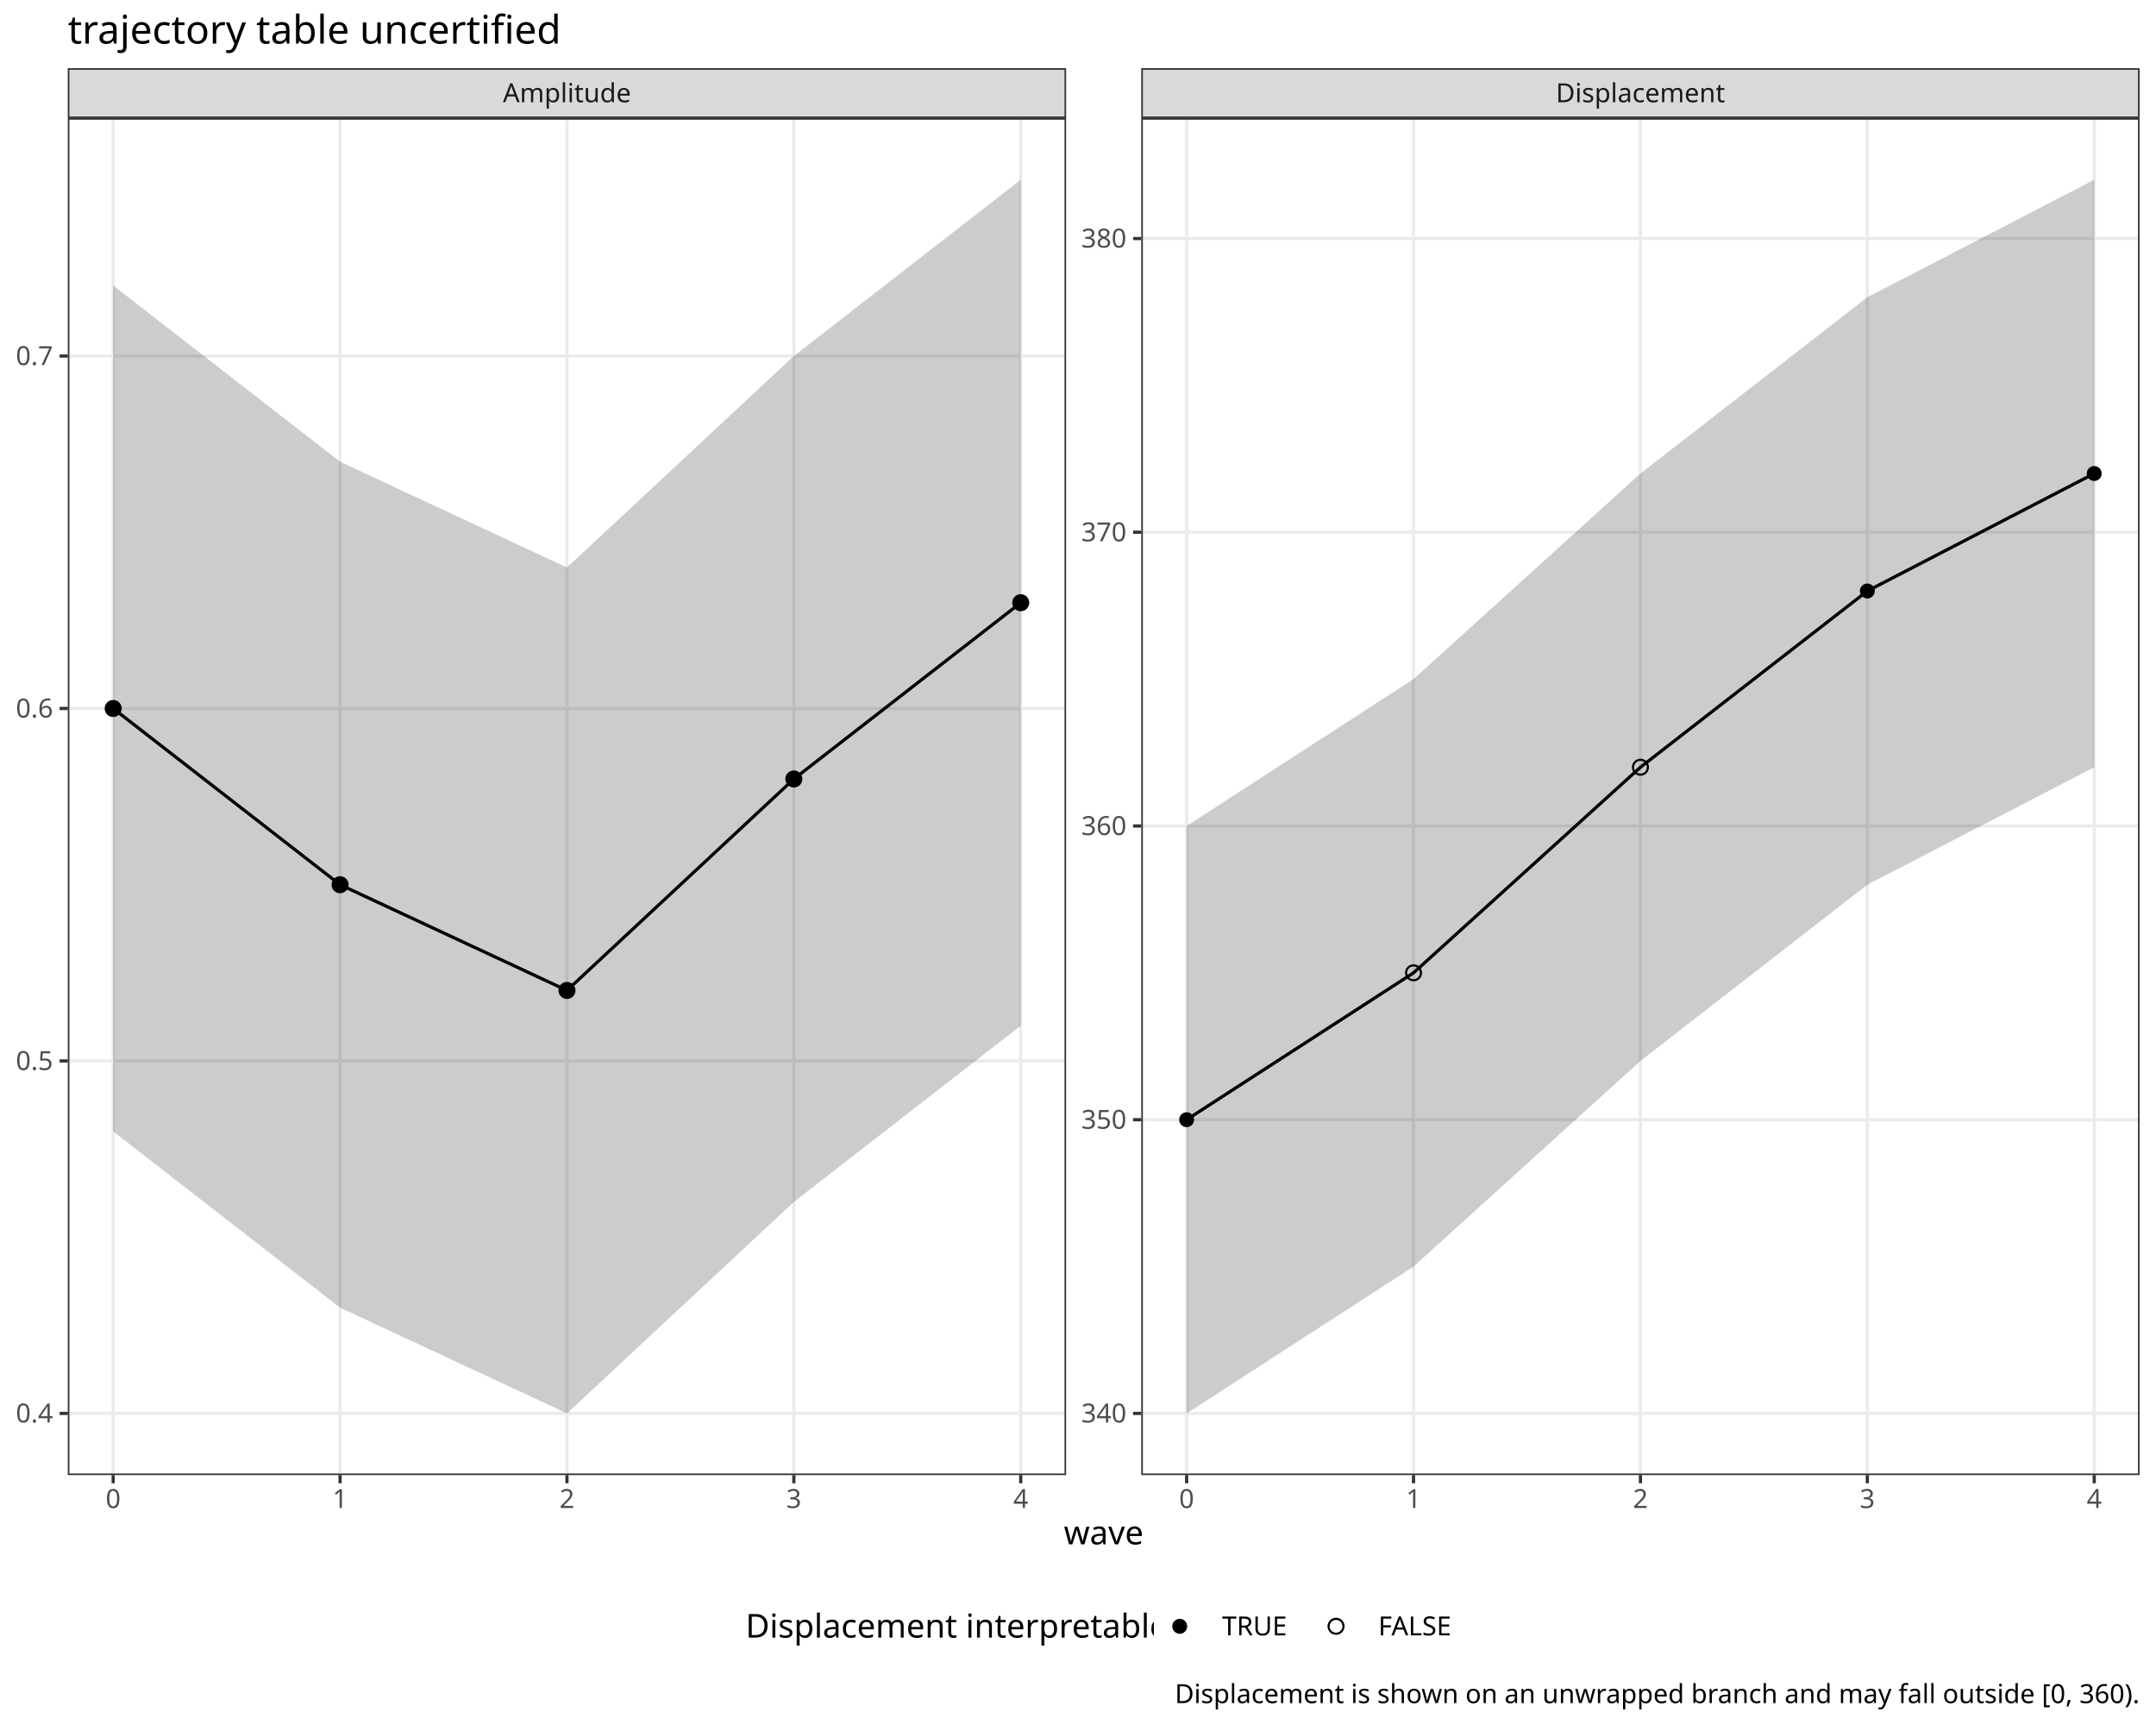
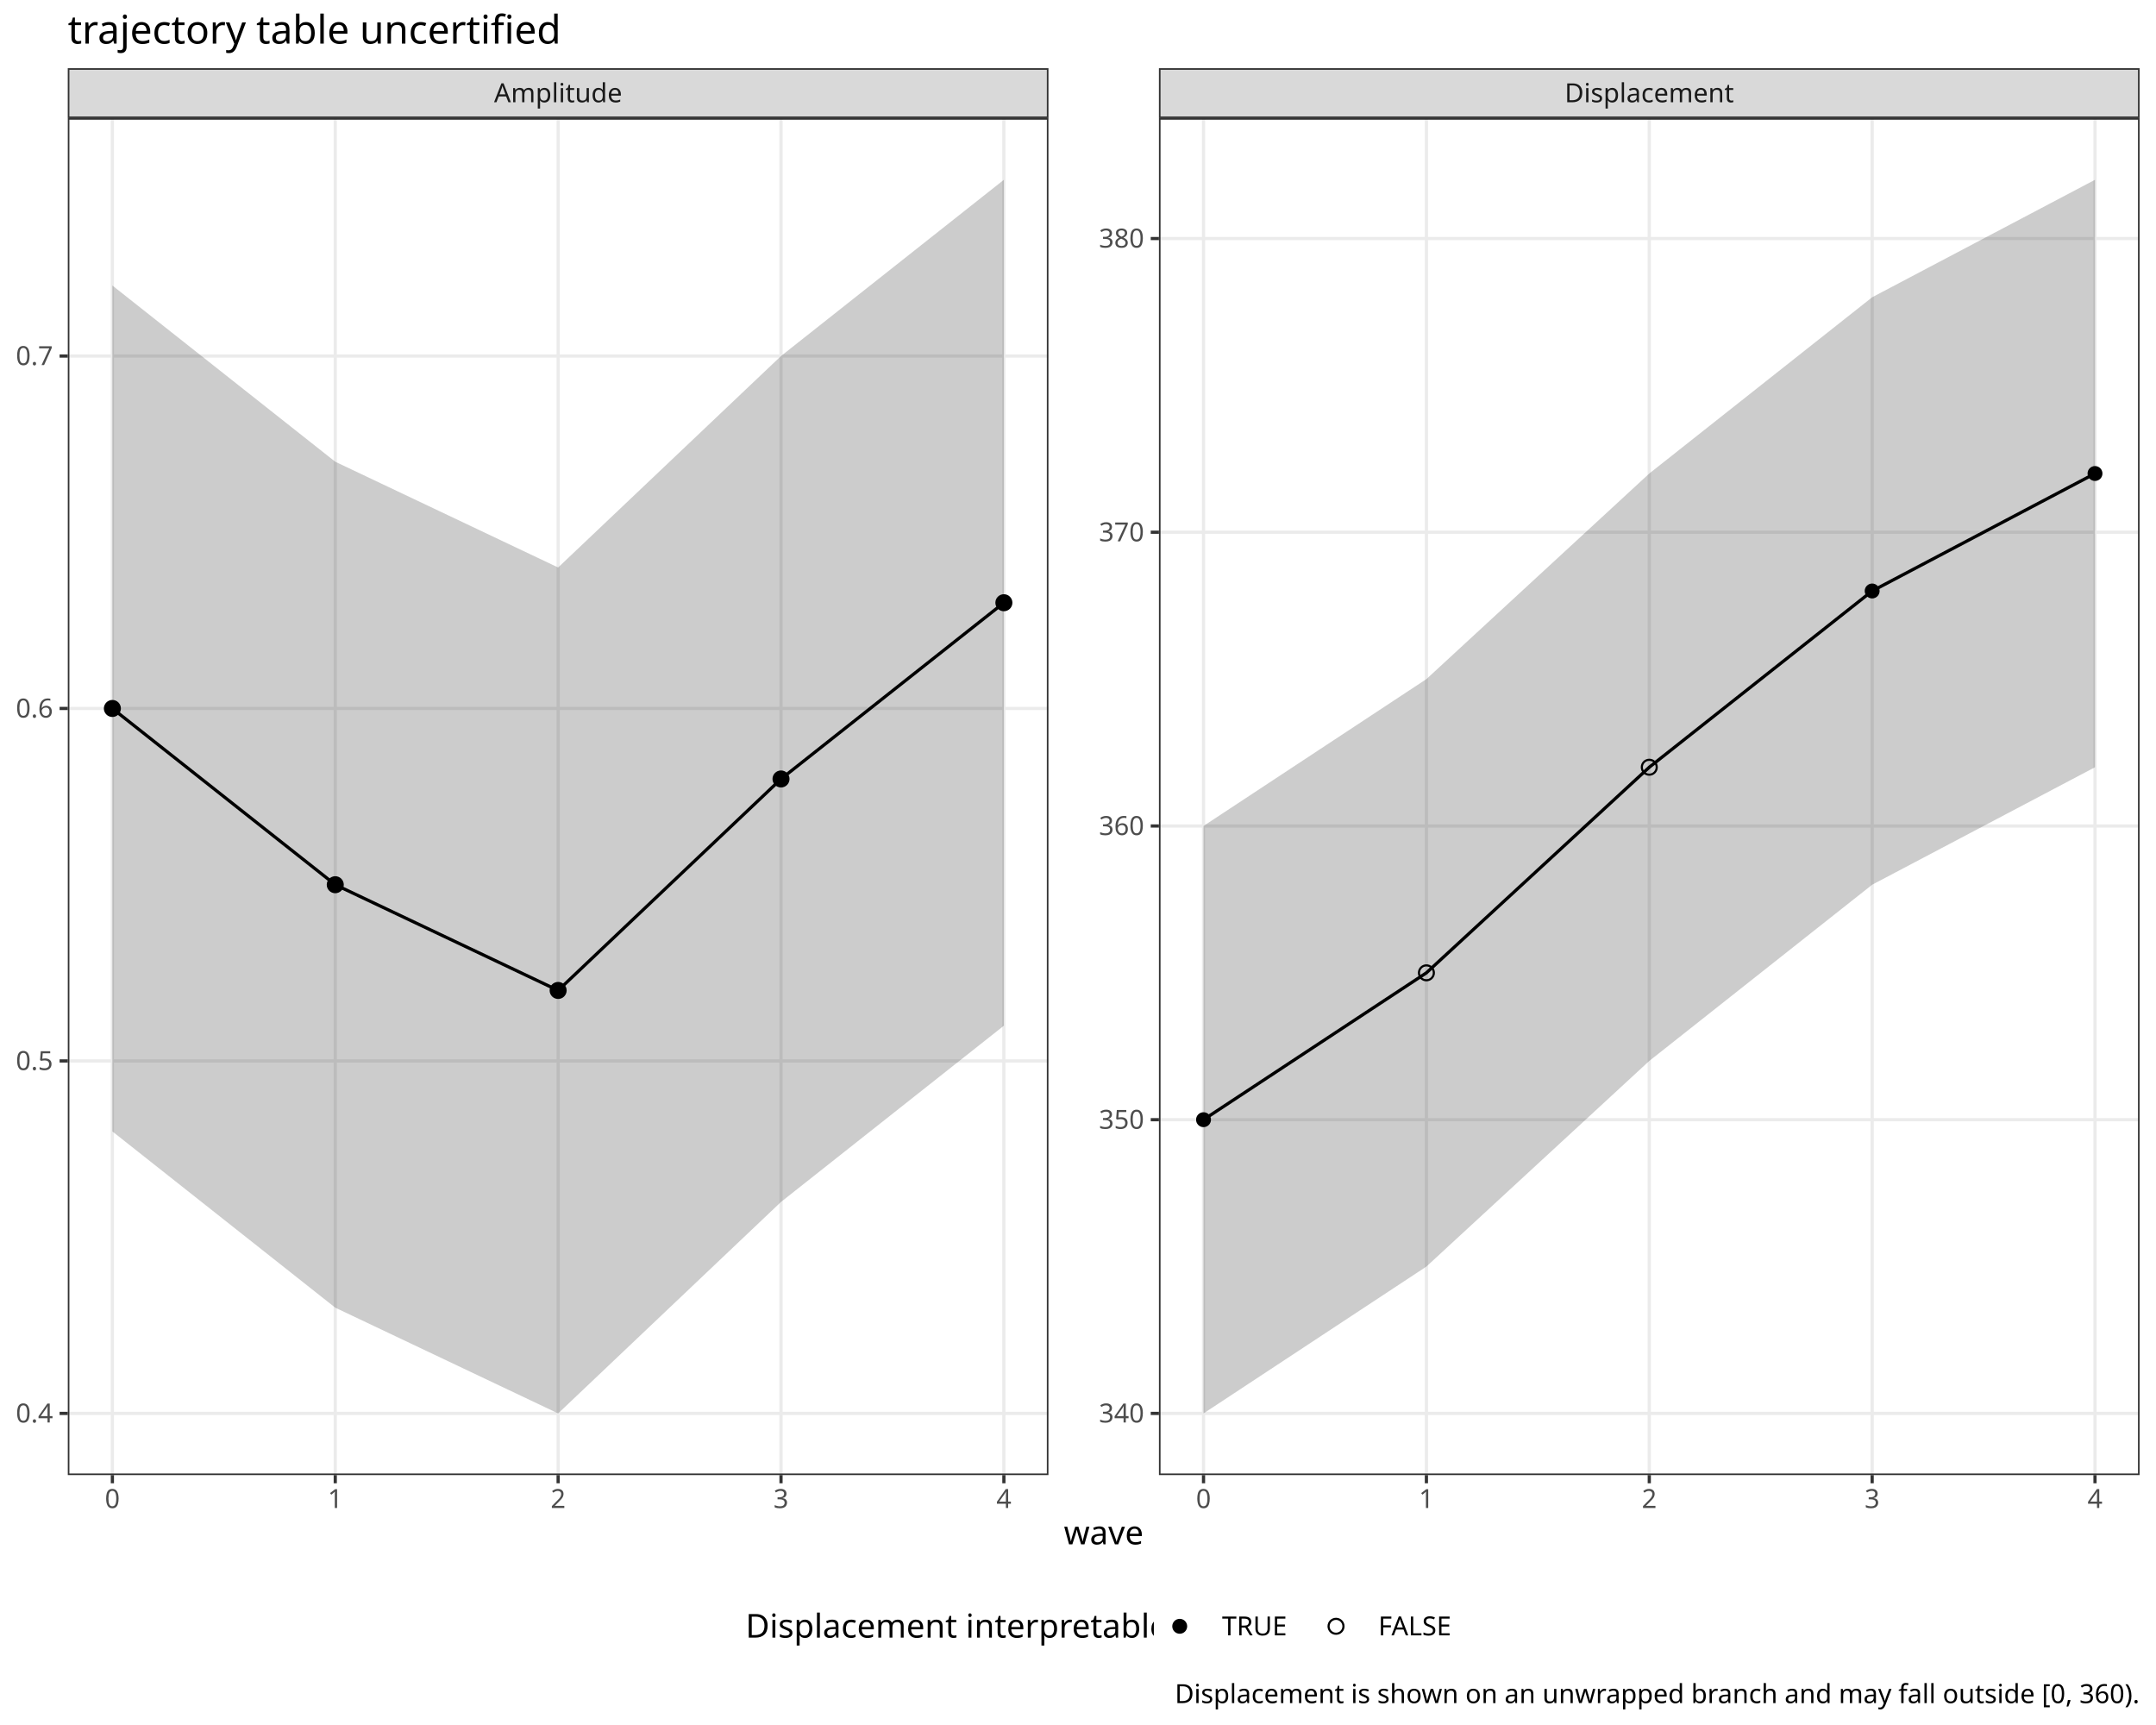
<svg xmlns="http://www.w3.org/2000/svg" class="svglite" data-engine-version="2.0" width="720.00pt" height="576.00pt" viewBox="0 0 720.00 576.00">
  <defs>
    <style type="text/css">
    .svglite line, .svglite polyline, .svglite polygon, .svglite path, .svglite rect, .svglite circle {
      fill: none;
      stroke: #000000;
      stroke-linecap: round;
      stroke-linejoin: round;
      stroke-miterlimit: 10.00;
    }
  </style>
  </defs>
  <rect width="100%" height="100%" style="stroke: none; fill: #FFFFFF;" />
  <defs>
    <clipPath id="cpMC4wMHw3MjAuMDB8MC4wMHw1NzYuMDA=">
      <rect x="0.00" y="0.00" width="720.00" height="576.00" />
    </clipPath>
  </defs>
  <g clip-path="url(#cpMC4wMHw3MjAuMDB8MC4wMHw1NzYuMDA=)">
    <rect x="0.00" y="0.00" width="720.00" height="576.00" style="stroke-width: 1.07; stroke: #FFFFFF; fill: #FFFFFF;" />
  </g>
  <defs>
-     <clipPath id="cpMjIuNjR8MzU2LjA0fDM5LjQzfDQ5Mi41NQ==">
-       <rect x="22.64" y="39.43" width="333.39" height="453.12" />
+     <clipPath id="cpMjIuNjR8MzUwLjE0fDM5LjQzfDQ5Mi41NQ==">
+       <rect x="22.64" y="39.43" width="327.49" height="453.12" />
    </clipPath>
  </defs>
-   <g clip-path="url(#cpMjIuNjR8MzU2LjA0fDM5LjQzfDQ5Mi41NQ==)">
-     <rect x="22.64" y="39.43" width="333.39" height="453.12" style="stroke-width: 1.07; stroke: none; fill: #FFFFFF;" />
-     <polyline points="22.64,471.96 356.04,471.96 " style="stroke-width: 1.07; stroke: #EBEBEB; stroke-linecap: butt;" />
-     <polyline points="22.64,354.26 356.04,354.26 " style="stroke-width: 1.07; stroke: #EBEBEB; stroke-linecap: butt;" />
-     <polyline points="22.64,236.57 356.04,236.57 " style="stroke-width: 1.07; stroke: #EBEBEB; stroke-linecap: butt;" />
-     <polyline points="22.64,118.88 356.04,118.88 " style="stroke-width: 1.07; stroke: #EBEBEB; stroke-linecap: butt;" />
-     <polyline points="37.80,492.55 37.80,39.43 " style="stroke-width: 1.07; stroke: #EBEBEB; stroke-linecap: butt;" />
-     <polyline points="113.57,492.55 113.57,39.43 " style="stroke-width: 1.07; stroke: #EBEBEB; stroke-linecap: butt;" />
-     <polyline points="189.34,492.55 189.34,39.43 " style="stroke-width: 1.07; stroke: #EBEBEB; stroke-linecap: butt;" />
-     <polyline points="265.11,492.55 265.11,39.43 " style="stroke-width: 1.07; stroke: #EBEBEB; stroke-linecap: butt;" />
-     <polyline points="340.88,492.55 340.88,39.43 " style="stroke-width: 1.07; stroke: #EBEBEB; stroke-linecap: butt;" />
-     <polygon points="37.80,95.34 113.57,154.18 189.34,189.49 265.11,118.88 340.88,60.03 340.88,342.49 265.11,401.34 189.34,471.96 113.57,436.65 37.80,377.80 " style="stroke-width: 0.00; stroke: none; stroke-linecap: butt; fill: #000000; fill-opacity: 0.20;" />
-     <polyline points="37.80,95.34 113.57,154.18 189.34,189.49 265.11,118.88 340.88,60.03 " style="stroke-width: 1.07; stroke: none; stroke-linecap: butt;" />
-     <polyline points="340.88,342.49 265.11,401.34 189.34,471.96 113.57,436.65 37.80,377.80 " style="stroke-width: 1.07; stroke: none; stroke-linecap: butt;" />
-     <polyline points="37.80,236.57 113.57,295.42 189.34,330.72 265.11,260.11 340.88,201.26 " style="stroke-width: 1.07; stroke-linecap: butt;" />
-     <circle cx="37.80" cy="236.57" r="2.49" style="stroke-width: 0.71; fill: #000000;" />
-     <circle cx="113.57" cy="295.42" r="2.49" style="stroke-width: 0.71; fill: #000000;" />
-     <circle cx="189.34" cy="330.72" r="2.49" style="stroke-width: 0.71; fill: #000000;" />
-     <circle cx="265.11" cy="260.11" r="2.49" style="stroke-width: 0.71; fill: #000000;" />
-     <circle cx="340.88" cy="201.26" r="2.49" style="stroke-width: 0.71; fill: #000000;" />
-     <rect x="22.64" y="39.43" width="333.39" height="453.12" style="stroke-width: 1.07; stroke: #333333;" />
+   <g clip-path="url(#cpMjIuNjR8MzUwLjE0fDM5LjQzfDQ5Mi41NQ==)">
+     <rect x="22.64" y="39.43" width="327.49" height="453.12" style="stroke-width: 1.07; stroke: none; fill: #FFFFFF;" />
+     <polyline points="22.64,471.96 350.14,471.96 " style="stroke-width: 1.07; stroke: #EBEBEB; stroke-linecap: butt;" />
+     <polyline points="22.64,354.26 350.14,354.26 " style="stroke-width: 1.07; stroke: #EBEBEB; stroke-linecap: butt;" />
+     <polyline points="22.64,236.57 350.14,236.57 " style="stroke-width: 1.07; stroke: #EBEBEB; stroke-linecap: butt;" />
+     <polyline points="22.64,118.88 350.14,118.88 " style="stroke-width: 1.07; stroke: #EBEBEB; stroke-linecap: butt;" />
+     <polyline points="37.53,492.55 37.53,39.43 " style="stroke-width: 1.07; stroke: #EBEBEB; stroke-linecap: butt;" />
+     <polyline points="111.96,492.55 111.96,39.43 " style="stroke-width: 1.07; stroke: #EBEBEB; stroke-linecap: butt;" />
+     <polyline points="186.39,492.55 186.39,39.43 " style="stroke-width: 1.07; stroke: #EBEBEB; stroke-linecap: butt;" />
+     <polyline points="260.82,492.55 260.82,39.43 " style="stroke-width: 1.07; stroke: #EBEBEB; stroke-linecap: butt;" />
+     <polyline points="335.25,492.55 335.25,39.43 " style="stroke-width: 1.07; stroke: #EBEBEB; stroke-linecap: butt;" />
+     <polygon points="37.53,95.34 111.96,154.18 186.39,189.49 260.82,118.88 335.25,60.03 335.25,342.49 260.82,401.34 186.39,471.96 111.96,436.65 37.53,377.80 " style="stroke-width: 0.00; stroke: none; stroke-linecap: butt; fill: #000000; fill-opacity: 0.20;" />
+     <polyline points="37.53,95.34 111.96,154.18 186.39,189.49 260.82,118.88 335.25,60.03 " style="stroke-width: 1.07; stroke: none; stroke-linecap: butt;" />
+     <polyline points="335.25,342.49 260.82,401.34 186.39,471.96 111.96,436.65 37.53,377.80 " style="stroke-width: 1.07; stroke: none; stroke-linecap: butt;" />
+     <polyline points="37.53,236.57 111.96,295.42 186.39,330.72 260.82,260.11 335.25,201.26 " style="stroke-width: 1.07; stroke-linecap: butt;" />
+     <circle cx="37.53" cy="236.57" r="2.49" style="stroke-width: 0.71; fill: #000000;" />
+     <circle cx="111.96" cy="295.42" r="2.49" style="stroke-width: 0.71; fill: #000000;" />
+     <circle cx="186.39" cy="330.72" r="2.49" style="stroke-width: 0.71; fill: #000000;" />
+     <circle cx="260.82" cy="260.11" r="2.49" style="stroke-width: 0.71; fill: #000000;" />
+     <circle cx="335.25" cy="201.26" r="2.49" style="stroke-width: 0.71; fill: #000000;" />
+     <rect x="22.64" y="39.43" width="327.49" height="453.12" style="stroke-width: 1.07; stroke: #333333;" />
  </g>
  <g clip-path="url(#cpMC4wMHw3MjAuMDB8MC4wMHw1NzYuMDA=)">
</g>
  <defs>
-     <clipPath id="cpMzgxLjEzfDcxNC41MnwzOS40M3w0OTIuNTU=">
-       <rect x="381.13" y="39.43" width="333.39" height="453.12" />
+     <clipPath id="cpMzg3LjAzfDcxNC41MnwzOS40M3w0OTIuNTU=">
+       <rect x="387.03" y="39.43" width="327.49" height="453.12" />
    </clipPath>
  </defs>
-   <g clip-path="url(#cpMzgxLjEzfDcxNC41MnwzOS40M3w0OTIuNTU=)">
-     <rect x="381.13" y="39.43" width="333.39" height="453.12" style="stroke-width: 1.07; stroke: none; fill: #FFFFFF;" />
-     <polyline points="381.13,471.96 714.52,471.96 " style="stroke-width: 1.07; stroke: #EBEBEB; stroke-linecap: butt;" />
-     <polyline points="381.13,373.88 714.52,373.88 " style="stroke-width: 1.07; stroke: #EBEBEB; stroke-linecap: butt;" />
-     <polyline points="381.13,275.80 714.52,275.80 " style="stroke-width: 1.07; stroke: #EBEBEB; stroke-linecap: butt;" />
-     <polyline points="381.13,177.72 714.52,177.72 " style="stroke-width: 1.07; stroke: #EBEBEB; stroke-linecap: butt;" />
-     <polyline points="381.13,79.65 714.52,79.65 " style="stroke-width: 1.07; stroke: #EBEBEB; stroke-linecap: butt;" />
-     <polyline points="396.28,492.55 396.28,39.43 " style="stroke-width: 1.07; stroke: #EBEBEB; stroke-linecap: butt;" />
-     <polyline points="472.05,492.55 472.05,39.43 " style="stroke-width: 1.07; stroke: #EBEBEB; stroke-linecap: butt;" />
-     <polyline points="547.83,492.55 547.83,39.43 " style="stroke-width: 1.07; stroke: #EBEBEB; stroke-linecap: butt;" />
-     <polyline points="623.60,492.55 623.60,39.43 " style="stroke-width: 1.07; stroke: #EBEBEB; stroke-linecap: butt;" />
-     <polyline points="699.37,492.55 699.37,39.43 " style="stroke-width: 1.07; stroke: #EBEBEB; stroke-linecap: butt;" />
-     <polygon points="396.28,275.80 472.05,226.76 547.83,158.11 623.60,99.26 699.37,60.03 699.37,256.19 623.60,295.42 547.83,354.26 472.05,422.92 396.28,471.96 " style="stroke-width: 0.00; stroke: none; stroke-linecap: butt; fill: #000000; fill-opacity: 0.20;" />
-     <polyline points="396.28,275.80 472.05,226.76 547.83,158.11 623.60,99.26 699.37,60.03 " style="stroke-width: 1.07; stroke: none; stroke-linecap: butt;" />
-     <polyline points="699.37,256.19 623.60,295.42 547.83,354.26 472.05,422.92 396.28,471.96 " style="stroke-width: 1.07; stroke: none; stroke-linecap: butt;" />
-     <polyline points="396.28,373.88 472.05,324.84 547.83,256.19 623.60,197.34 699.37,158.11 " style="stroke-width: 1.07; stroke-linecap: butt;" />
-     <circle cx="396.28" cy="373.88" r="2.49" style="stroke-width: 0.71; stroke: none; fill: #000000;" />
-     <circle cx="472.05" cy="324.84" r="2.49" style="stroke-width: 0.71;" />
-     <circle cx="547.83" cy="256.19" r="2.49" style="stroke-width: 0.71;" />
-     <circle cx="623.60" cy="197.34" r="2.49" style="stroke-width: 0.71; stroke: none; fill: #000000;" />
-     <circle cx="699.37" cy="158.11" r="2.49" style="stroke-width: 0.71; stroke: none; fill: #000000;" />
-     <rect x="381.13" y="39.43" width="333.39" height="453.12" style="stroke-width: 1.07; stroke: #333333;" />
+   <g clip-path="url(#cpMzg3LjAzfDcxNC41MnwzOS40M3w0OTIuNTU=)">
+     <rect x="387.03" y="39.43" width="327.49" height="453.12" style="stroke-width: 1.07; stroke: none; fill: #FFFFFF;" />
+     <polyline points="387.03,471.96 714.52,471.96 " style="stroke-width: 1.07; stroke: #EBEBEB; stroke-linecap: butt;" />
+     <polyline points="387.03,373.88 714.52,373.88 " style="stroke-width: 1.07; stroke: #EBEBEB; stroke-linecap: butt;" />
+     <polyline points="387.03,275.80 714.52,275.80 " style="stroke-width: 1.07; stroke: #EBEBEB; stroke-linecap: butt;" />
+     <polyline points="387.03,177.72 714.52,177.72 " style="stroke-width: 1.07; stroke: #EBEBEB; stroke-linecap: butt;" />
+     <polyline points="387.03,79.65 714.52,79.65 " style="stroke-width: 1.07; stroke: #EBEBEB; stroke-linecap: butt;" />
+     <polyline points="401.92,492.55 401.92,39.43 " style="stroke-width: 1.07; stroke: #EBEBEB; stroke-linecap: butt;" />
+     <polyline points="476.35,492.55 476.35,39.43 " style="stroke-width: 1.07; stroke: #EBEBEB; stroke-linecap: butt;" />
+     <polyline points="550.78,492.55 550.78,39.43 " style="stroke-width: 1.07; stroke: #EBEBEB; stroke-linecap: butt;" />
+     <polyline points="625.21,492.55 625.21,39.43 " style="stroke-width: 1.07; stroke: #EBEBEB; stroke-linecap: butt;" />
+     <polyline points="699.63,492.55 699.63,39.43 " style="stroke-width: 1.07; stroke: #EBEBEB; stroke-linecap: butt;" />
+     <polygon points="401.92,275.80 476.35,226.76 550.78,158.11 625.21,99.26 699.63,60.03 699.63,256.19 625.21,295.42 550.78,354.26 476.35,422.92 401.92,471.96 " style="stroke-width: 0.00; stroke: none; stroke-linecap: butt; fill: #000000; fill-opacity: 0.20;" />
+     <polyline points="401.92,275.80 476.35,226.76 550.78,158.11 625.21,99.26 699.63,60.03 " style="stroke-width: 1.07; stroke: none; stroke-linecap: butt;" />
+     <polyline points="699.63,256.19 625.21,295.42 550.78,354.26 476.35,422.92 401.92,471.96 " style="stroke-width: 1.07; stroke: none; stroke-linecap: butt;" />
+     <polyline points="401.92,373.88 476.35,324.84 550.78,256.19 625.21,197.34 699.63,158.11 " style="stroke-width: 1.07; stroke-linecap: butt;" />
+     <circle cx="401.92" cy="373.88" r="2.49" style="stroke-width: 0.71; stroke: none; fill: #000000;" />
+     <circle cx="476.35" cy="324.84" r="2.49" style="stroke-width: 0.71;" />
+     <circle cx="550.78" cy="256.19" r="2.49" style="stroke-width: 0.71;" />
+     <circle cx="625.21" cy="197.34" r="2.49" style="stroke-width: 0.71; stroke: none; fill: #000000;" />
+     <circle cx="699.63" cy="158.11" r="2.49" style="stroke-width: 0.71; stroke: none; fill: #000000;" />
+     <rect x="387.03" y="39.43" width="327.49" height="453.12" style="stroke-width: 1.07; stroke: #333333;" />
  </g>
  <g clip-path="url(#cpMC4wMHw3MjAuMDB8MC4wMHw1NzYuMDA=)">
</g>
  <defs>
-     <clipPath id="cpMjIuNjR8MzU2LjA0fDIyLjc4fDM5LjQz">
-       <rect x="22.64" y="22.78" width="333.39" height="16.65" />
+     <clipPath id="cpMjIuNjR8MzUwLjE0fDIyLjc4fDM5LjQz">
+       <rect x="22.64" y="22.78" width="327.49" height="16.65" />
    </clipPath>
  </defs>
-   <g clip-path="url(#cpMjIuNjR8MzU2LjA0fDIyLjc4fDM5LjQz)">
-     <rect x="22.64" y="22.78" width="333.39" height="16.65" style="stroke-width: 1.07; stroke: #333333; fill: #D9D9D9;" />
-     <text x="189.34" y="34.14" text-anchor="middle" style="font-size: 8.80px; fill: #1A1A1A; font-family: sans;" textLength="39.14px" lengthAdjust="spacingAndGlyphs">Amplitude</text>
+   <g clip-path="url(#cpMjIuNjR8MzUwLjE0fDIyLjc4fDM5LjQz)">
+     <rect x="22.64" y="22.78" width="327.49" height="16.65" style="stroke-width: 1.07; stroke: #333333; fill: #D9D9D9;" />
+     <text x="186.39" y="34.14" text-anchor="middle" style="font-size: 8.80px; fill: #1A1A1A; font-family: sans;" textLength="39.14px" lengthAdjust="spacingAndGlyphs">Amplitude</text>
  </g>
  <g clip-path="url(#cpMC4wMHw3MjAuMDB8MC4wMHw1NzYuMDA=)">
</g>
  <defs>
-     <clipPath id="cpMzgxLjEzfDcxNC41MnwyMi43OHwzOS40Mw==">
-       <rect x="381.13" y="22.78" width="333.39" height="16.65" />
+     <clipPath id="cpMzg3LjAzfDcxNC41MnwyMi43OHwzOS40Mw==">
+       <rect x="387.03" y="22.78" width="327.49" height="16.65" />
    </clipPath>
  </defs>
-   <g clip-path="url(#cpMzgxLjEzfDcxNC41MnwyMi43OHwzOS40Mw==)">
-     <rect x="381.13" y="22.78" width="333.39" height="16.65" style="stroke-width: 1.07; stroke: #333333; fill: #D9D9D9;" />
-     <text x="547.83" y="34.14" text-anchor="middle" style="font-size: 8.80px; fill: #1A1A1A; font-family: sans;" textLength="53.32px" lengthAdjust="spacingAndGlyphs">Displacement</text>
+   <g clip-path="url(#cpMzg3LjAzfDcxNC41MnwyMi43OHwzOS40Mw==)">
+     <rect x="387.03" y="22.78" width="327.49" height="16.65" style="stroke-width: 1.07; stroke: #333333; fill: #D9D9D9;" />
+     <text x="550.78" y="34.14" text-anchor="middle" style="font-size: 8.80px; fill: #1A1A1A; font-family: sans;" textLength="53.32px" lengthAdjust="spacingAndGlyphs">Displacement</text>
  </g>
  <g clip-path="url(#cpMC4wMHw3MjAuMDB8MC4wMHw1NzYuMDA=)">
-     <polyline points="37.80,495.29 37.80,492.55 " style="stroke-width: 1.07; stroke: #333333; stroke-linecap: butt;" />
-     <polyline points="113.57,495.29 113.57,492.55 " style="stroke-width: 1.07; stroke: #333333; stroke-linecap: butt;" />
-     <polyline points="189.34,495.29 189.34,492.55 " style="stroke-width: 1.07; stroke: #333333; stroke-linecap: butt;" />
-     <polyline points="265.11,495.29 265.11,492.55 " style="stroke-width: 1.07; stroke: #333333; stroke-linecap: butt;" />
-     <polyline points="340.88,495.29 340.88,492.55 " style="stroke-width: 1.07; stroke: #333333; stroke-linecap: butt;" />
-     <text x="37.80" y="503.54" text-anchor="middle" style="font-size: 8.80px; fill: #4D4D4D; font-family: sans;" textLength="4.89px" lengthAdjust="spacingAndGlyphs">0</text>
-     <text x="113.57" y="503.54" text-anchor="middle" style="font-size: 8.80px; fill: #4D4D4D; font-family: sans;" textLength="4.89px" lengthAdjust="spacingAndGlyphs">1</text>
-     <text x="189.34" y="503.54" text-anchor="middle" style="font-size: 8.80px; fill: #4D4D4D; font-family: sans;" textLength="4.89px" lengthAdjust="spacingAndGlyphs">2</text>
-     <text x="265.11" y="503.54" text-anchor="middle" style="font-size: 8.80px; fill: #4D4D4D; font-family: sans;" textLength="4.89px" lengthAdjust="spacingAndGlyphs">3</text>
-     <text x="340.88" y="503.54" text-anchor="middle" style="font-size: 8.80px; fill: #4D4D4D; font-family: sans;" textLength="4.89px" lengthAdjust="spacingAndGlyphs">4</text>
-     <polyline points="396.28,495.29 396.28,492.55 " style="stroke-width: 1.07; stroke: #333333; stroke-linecap: butt;" />
-     <polyline points="472.05,495.29 472.05,492.55 " style="stroke-width: 1.07; stroke: #333333; stroke-linecap: butt;" />
-     <polyline points="547.83,495.29 547.83,492.55 " style="stroke-width: 1.07; stroke: #333333; stroke-linecap: butt;" />
-     <polyline points="623.60,495.29 623.60,492.55 " style="stroke-width: 1.07; stroke: #333333; stroke-linecap: butt;" />
-     <polyline points="699.37,495.29 699.37,492.55 " style="stroke-width: 1.07; stroke: #333333; stroke-linecap: butt;" />
-     <text x="396.28" y="503.54" text-anchor="middle" style="font-size: 8.80px; fill: #4D4D4D; font-family: sans;" textLength="4.89px" lengthAdjust="spacingAndGlyphs">0</text>
-     <text x="472.05" y="503.54" text-anchor="middle" style="font-size: 8.80px; fill: #4D4D4D; font-family: sans;" textLength="4.89px" lengthAdjust="spacingAndGlyphs">1</text>
-     <text x="547.83" y="503.54" text-anchor="middle" style="font-size: 8.80px; fill: #4D4D4D; font-family: sans;" textLength="4.89px" lengthAdjust="spacingAndGlyphs">2</text>
-     <text x="623.60" y="503.54" text-anchor="middle" style="font-size: 8.80px; fill: #4D4D4D; font-family: sans;" textLength="4.89px" lengthAdjust="spacingAndGlyphs">3</text>
-     <text x="699.37" y="503.54" text-anchor="middle" style="font-size: 8.80px; fill: #4D4D4D; font-family: sans;" textLength="4.89px" lengthAdjust="spacingAndGlyphs">4</text>
-     <text x="376.20" y="474.98" text-anchor="end" style="font-size: 8.80px; fill: #4D4D4D; font-family: sans;" textLength="14.68px" lengthAdjust="spacingAndGlyphs">340</text>
-     <text x="376.20" y="376.91" text-anchor="end" style="font-size: 8.80px; fill: #4D4D4D; font-family: sans;" textLength="14.68px" lengthAdjust="spacingAndGlyphs">350</text>
-     <text x="376.20" y="278.83" text-anchor="end" style="font-size: 8.80px; fill: #4D4D4D; font-family: sans;" textLength="14.68px" lengthAdjust="spacingAndGlyphs">360</text>
-     <text x="376.20" y="180.75" text-anchor="end" style="font-size: 8.80px; fill: #4D4D4D; font-family: sans;" textLength="14.68px" lengthAdjust="spacingAndGlyphs">370</text>
-     <text x="376.20" y="82.67" text-anchor="end" style="font-size: 8.80px; fill: #4D4D4D; font-family: sans;" textLength="14.68px" lengthAdjust="spacingAndGlyphs">380</text>
-     <polyline points="378.39,471.96 381.13,471.96 " style="stroke-width: 1.07; stroke: #333333; stroke-linecap: butt;" />
-     <polyline points="378.39,373.88 381.13,373.88 " style="stroke-width: 1.07; stroke: #333333; stroke-linecap: butt;" />
-     <polyline points="378.39,275.80 381.13,275.80 " style="stroke-width: 1.07; stroke: #333333; stroke-linecap: butt;" />
-     <polyline points="378.39,177.72 381.13,177.72 " style="stroke-width: 1.07; stroke: #333333; stroke-linecap: butt;" />
-     <polyline points="378.39,79.65 381.13,79.65 " style="stroke-width: 1.07; stroke: #333333; stroke-linecap: butt;" />
+     <polyline points="37.53,495.29 37.53,492.55 " style="stroke-width: 1.07; stroke: #333333; stroke-linecap: butt;" />
+     <polyline points="111.96,495.29 111.96,492.55 " style="stroke-width: 1.07; stroke: #333333; stroke-linecap: butt;" />
+     <polyline points="186.39,495.29 186.39,492.55 " style="stroke-width: 1.07; stroke: #333333; stroke-linecap: butt;" />
+     <polyline points="260.82,495.29 260.82,492.55 " style="stroke-width: 1.07; stroke: #333333; stroke-linecap: butt;" />
+     <polyline points="335.25,495.29 335.25,492.55 " style="stroke-width: 1.07; stroke: #333333; stroke-linecap: butt;" />
+     <text x="37.53" y="503.54" text-anchor="middle" style="font-size: 8.80px; fill: #4D4D4D; font-family: sans;" textLength="4.89px" lengthAdjust="spacingAndGlyphs">0</text>
+     <text x="111.96" y="503.54" text-anchor="middle" style="font-size: 8.80px; fill: #4D4D4D; font-family: sans;" textLength="4.89px" lengthAdjust="spacingAndGlyphs">1</text>
+     <text x="186.39" y="503.54" text-anchor="middle" style="font-size: 8.80px; fill: #4D4D4D; font-family: sans;" textLength="4.89px" lengthAdjust="spacingAndGlyphs">2</text>
+     <text x="260.82" y="503.54" text-anchor="middle" style="font-size: 8.80px; fill: #4D4D4D; font-family: sans;" textLength="4.89px" lengthAdjust="spacingAndGlyphs">3</text>
+     <text x="335.25" y="503.54" text-anchor="middle" style="font-size: 8.80px; fill: #4D4D4D; font-family: sans;" textLength="4.89px" lengthAdjust="spacingAndGlyphs">4</text>
+     <polyline points="401.92,495.29 401.92,492.55 " style="stroke-width: 1.07; stroke: #333333; stroke-linecap: butt;" />
+     <polyline points="476.35,495.29 476.35,492.55 " style="stroke-width: 1.07; stroke: #333333; stroke-linecap: butt;" />
+     <polyline points="550.78,495.29 550.78,492.55 " style="stroke-width: 1.07; stroke: #333333; stroke-linecap: butt;" />
+     <polyline points="625.21,495.29 625.21,492.55 " style="stroke-width: 1.07; stroke: #333333; stroke-linecap: butt;" />
+     <polyline points="699.63,495.29 699.63,492.55 " style="stroke-width: 1.07; stroke: #333333; stroke-linecap: butt;" />
+     <text x="401.92" y="503.54" text-anchor="middle" style="font-size: 8.80px; fill: #4D4D4D; font-family: sans;" textLength="4.89px" lengthAdjust="spacingAndGlyphs">0</text>
+     <text x="476.35" y="503.54" text-anchor="middle" style="font-size: 8.80px; fill: #4D4D4D; font-family: sans;" textLength="4.89px" lengthAdjust="spacingAndGlyphs">1</text>
+     <text x="550.78" y="503.54" text-anchor="middle" style="font-size: 8.80px; fill: #4D4D4D; font-family: sans;" textLength="4.89px" lengthAdjust="spacingAndGlyphs">2</text>
+     <text x="625.21" y="503.54" text-anchor="middle" style="font-size: 8.80px; fill: #4D4D4D; font-family: sans;" textLength="4.89px" lengthAdjust="spacingAndGlyphs">3</text>
+     <text x="699.63" y="503.54" text-anchor="middle" style="font-size: 8.80px; fill: #4D4D4D; font-family: sans;" textLength="4.89px" lengthAdjust="spacingAndGlyphs">4</text>
+     <text x="382.10" y="474.98" text-anchor="end" style="font-size: 8.80px; fill: #4D4D4D; font-family: sans;" textLength="14.68px" lengthAdjust="spacingAndGlyphs">340</text>
+     <text x="382.10" y="376.91" text-anchor="end" style="font-size: 8.80px; fill: #4D4D4D; font-family: sans;" textLength="14.68px" lengthAdjust="spacingAndGlyphs">350</text>
+     <text x="382.10" y="278.83" text-anchor="end" style="font-size: 8.80px; fill: #4D4D4D; font-family: sans;" textLength="14.68px" lengthAdjust="spacingAndGlyphs">360</text>
+     <text x="382.10" y="180.75" text-anchor="end" style="font-size: 8.80px; fill: #4D4D4D; font-family: sans;" textLength="14.68px" lengthAdjust="spacingAndGlyphs">370</text>
+     <text x="382.10" y="82.67" text-anchor="end" style="font-size: 8.80px; fill: #4D4D4D; font-family: sans;" textLength="14.68px" lengthAdjust="spacingAndGlyphs">380</text>
+     <polyline points="384.29,471.96 387.03,471.96 " style="stroke-width: 1.07; stroke: #333333; stroke-linecap: butt;" />
+     <polyline points="384.29,373.88 387.03,373.88 " style="stroke-width: 1.07; stroke: #333333; stroke-linecap: butt;" />
+     <polyline points="384.29,275.80 387.03,275.80 " style="stroke-width: 1.07; stroke: #333333; stroke-linecap: butt;" />
+     <polyline points="384.29,177.72 387.03,177.72 " style="stroke-width: 1.07; stroke: #333333; stroke-linecap: butt;" />
+     <polyline points="384.29,79.65 387.03,79.65 " style="stroke-width: 1.07; stroke: #333333; stroke-linecap: butt;" />
    <text x="17.71" y="474.98" text-anchor="end" style="font-size: 8.80px; fill: #4D4D4D; font-family: sans;" textLength="12.23px" lengthAdjust="spacingAndGlyphs">0.4</text>
    <text x="17.71" y="357.29" text-anchor="end" style="font-size: 8.80px; fill: #4D4D4D; font-family: sans;" textLength="12.23px" lengthAdjust="spacingAndGlyphs">0.5</text>
    <text x="17.71" y="239.60" text-anchor="end" style="font-size: 8.80px; fill: #4D4D4D; font-family: sans;" textLength="12.23px" lengthAdjust="spacingAndGlyphs">0.6</text>
    <text x="17.71" y="121.90" text-anchor="end" style="font-size: 8.80px; fill: #4D4D4D; font-family: sans;" textLength="12.23px" lengthAdjust="spacingAndGlyphs">0.7</text>
    <polyline points="19.90,471.96 22.64,471.96 " style="stroke-width: 1.07; stroke: #333333; stroke-linecap: butt;" />
    <polyline points="19.90,354.26 22.64,354.26 " style="stroke-width: 1.07; stroke: #333333; stroke-linecap: butt;" />
    <polyline points="19.90,236.57 22.64,236.57 " style="stroke-width: 1.07; stroke: #333333; stroke-linecap: butt;" />
    <polyline points="19.90,118.88 22.64,118.88 " style="stroke-width: 1.07; stroke: #333333; stroke-linecap: butt;" />
    <text x="368.58" y="515.68" text-anchor="middle" style="font-size: 11.00px; font-family: sans;" textLength="25.69px" lengthAdjust="spacingAndGlyphs">wave</text>
    <rect x="243.51" y="528.92" width="250.14" height="28.24" style="stroke-width: 1.07; stroke: none; fill: #FFFFFF;" />
    <text x="248.99" y="546.82" style="font-size: 11.00px; font-family: sans;" textLength="130.86px" lengthAdjust="spacingAndGlyphs">Displacement interpretable</text>
    <rect x="385.33" y="534.40" width="17.28" height="17.28" style="stroke-width: 1.07; stroke: none; fill: #FFFFFF;" />
    <circle cx="393.97" cy="543.04" r="2.49" style="stroke-width: 0.71; stroke: none; fill: #000000;" />
    <rect x="437.53" y="534.40" width="17.28" height="17.28" style="stroke-width: 1.07; stroke: none; fill: #FFFFFF;" />
    <circle cx="446.17" cy="543.04" r="2.49" style="stroke-width: 0.71;" />
    <text x="408.09" y="546.07" style="font-size: 8.80px; font-family: sans;" textLength="23.96px" lengthAdjust="spacingAndGlyphs">TRUE</text>
    <text x="460.29" y="546.07" style="font-size: 8.80px; font-family: sans;" textLength="27.88px" lengthAdjust="spacingAndGlyphs">FALSE</text>
    <text x="22.64" y="14.56" style="font-size: 13.20px; font-family: sans;" textLength="151.15px" lengthAdjust="spacingAndGlyphs">trajectory table uncertified</text>
    <text x="714.52" y="568.69" text-anchor="end" style="font-size: 8.80px; font-family: sans;" textLength="305.28px" lengthAdjust="spacingAndGlyphs">Displacement is shown on an unwrapped branch and may fall outside [0, 360).</text>
  </g>
</svg>
